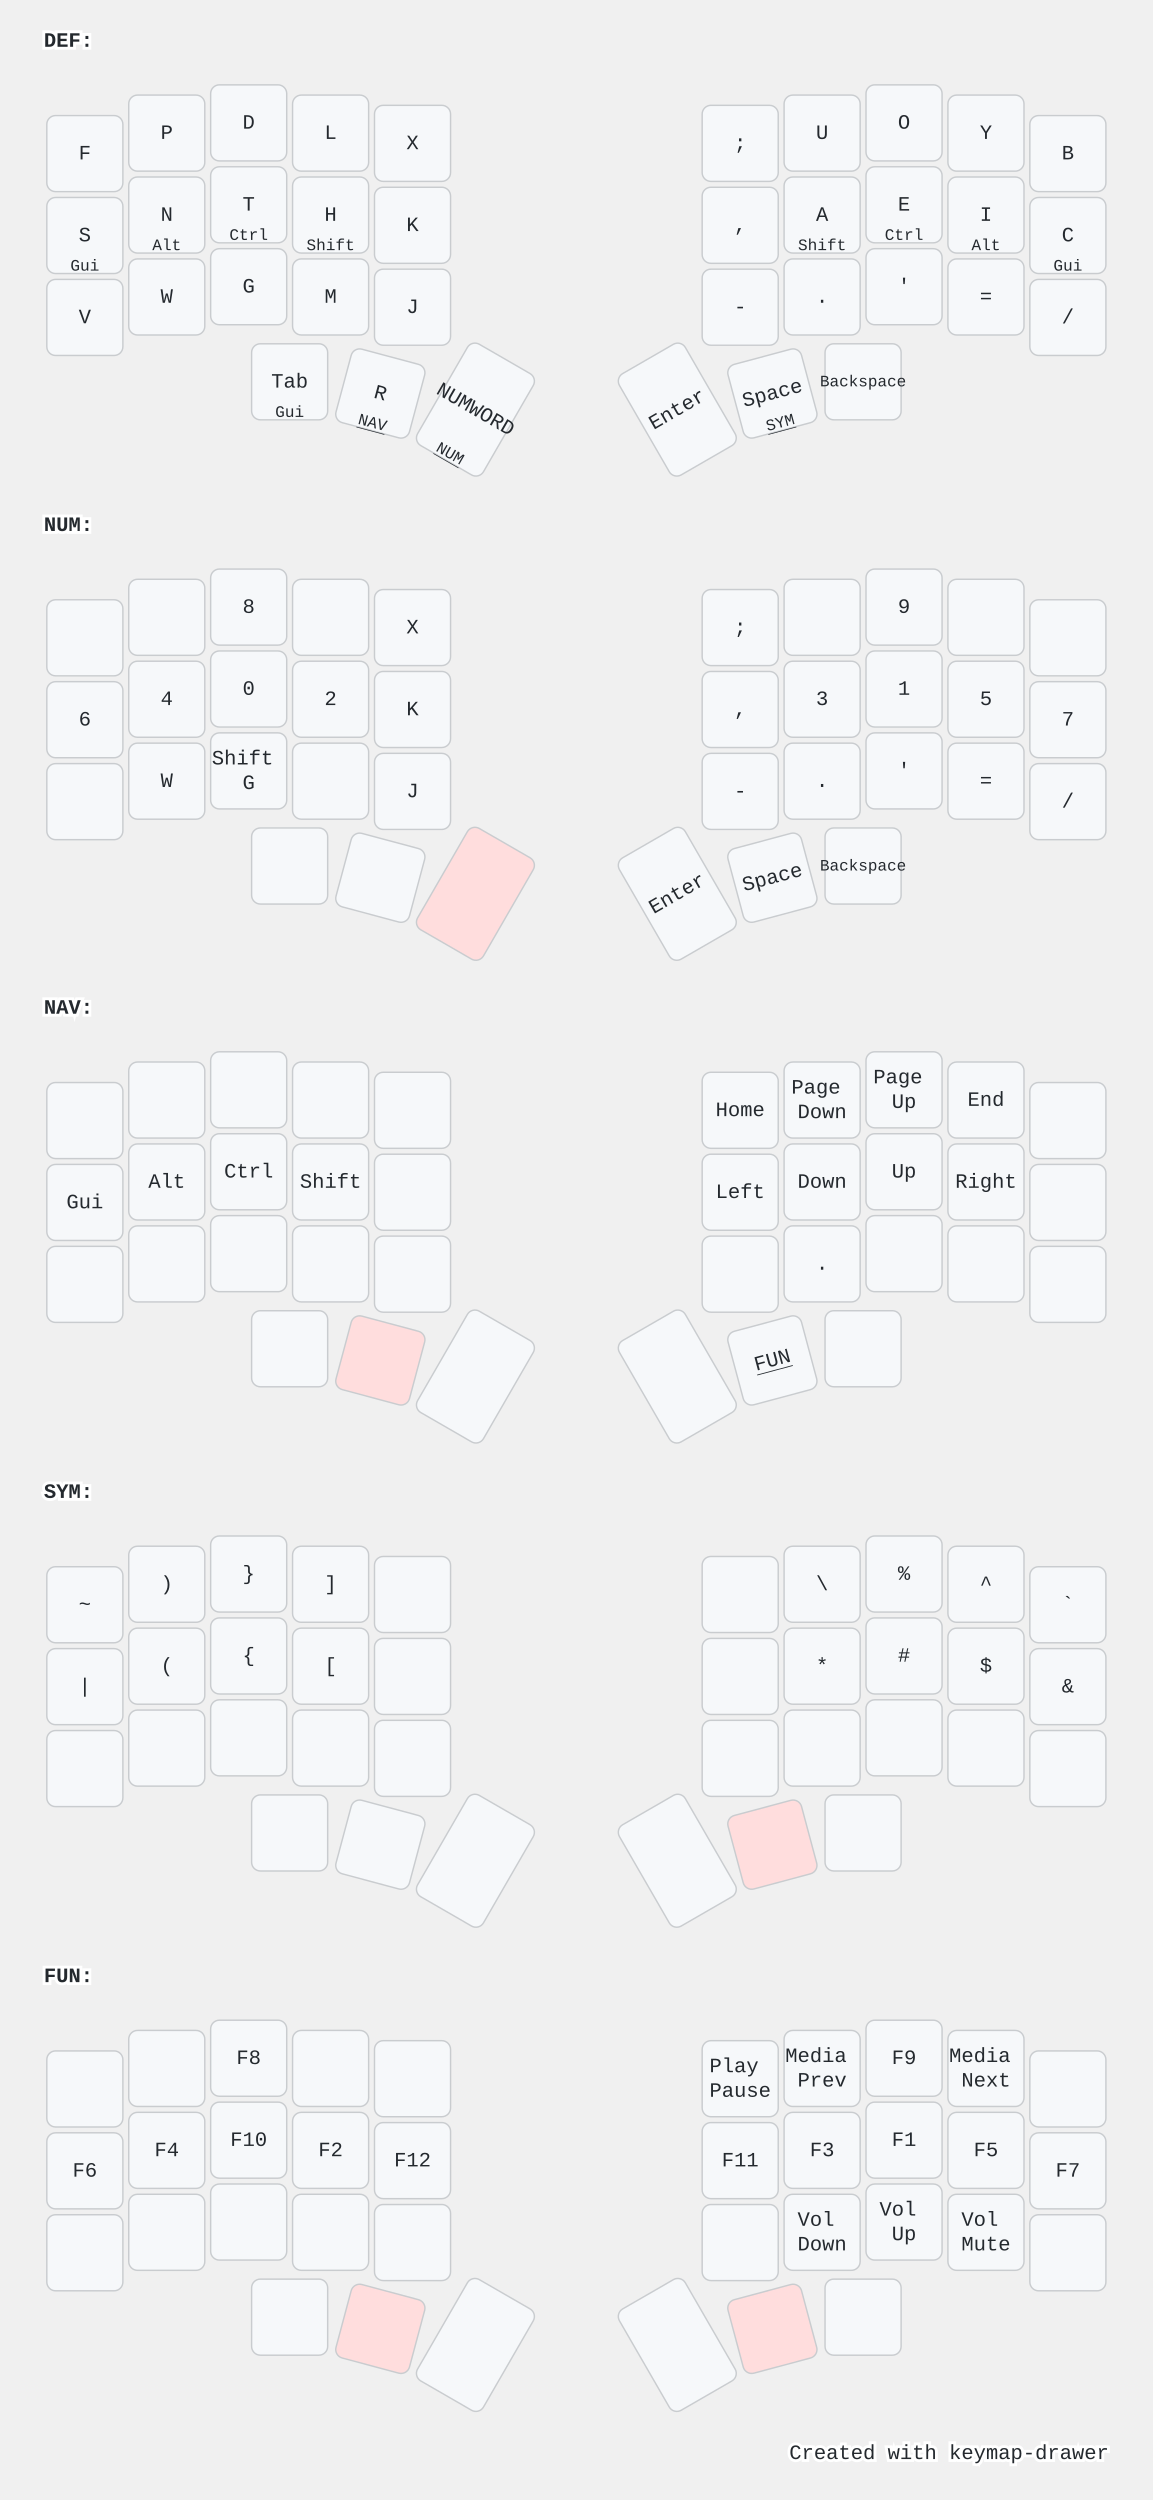
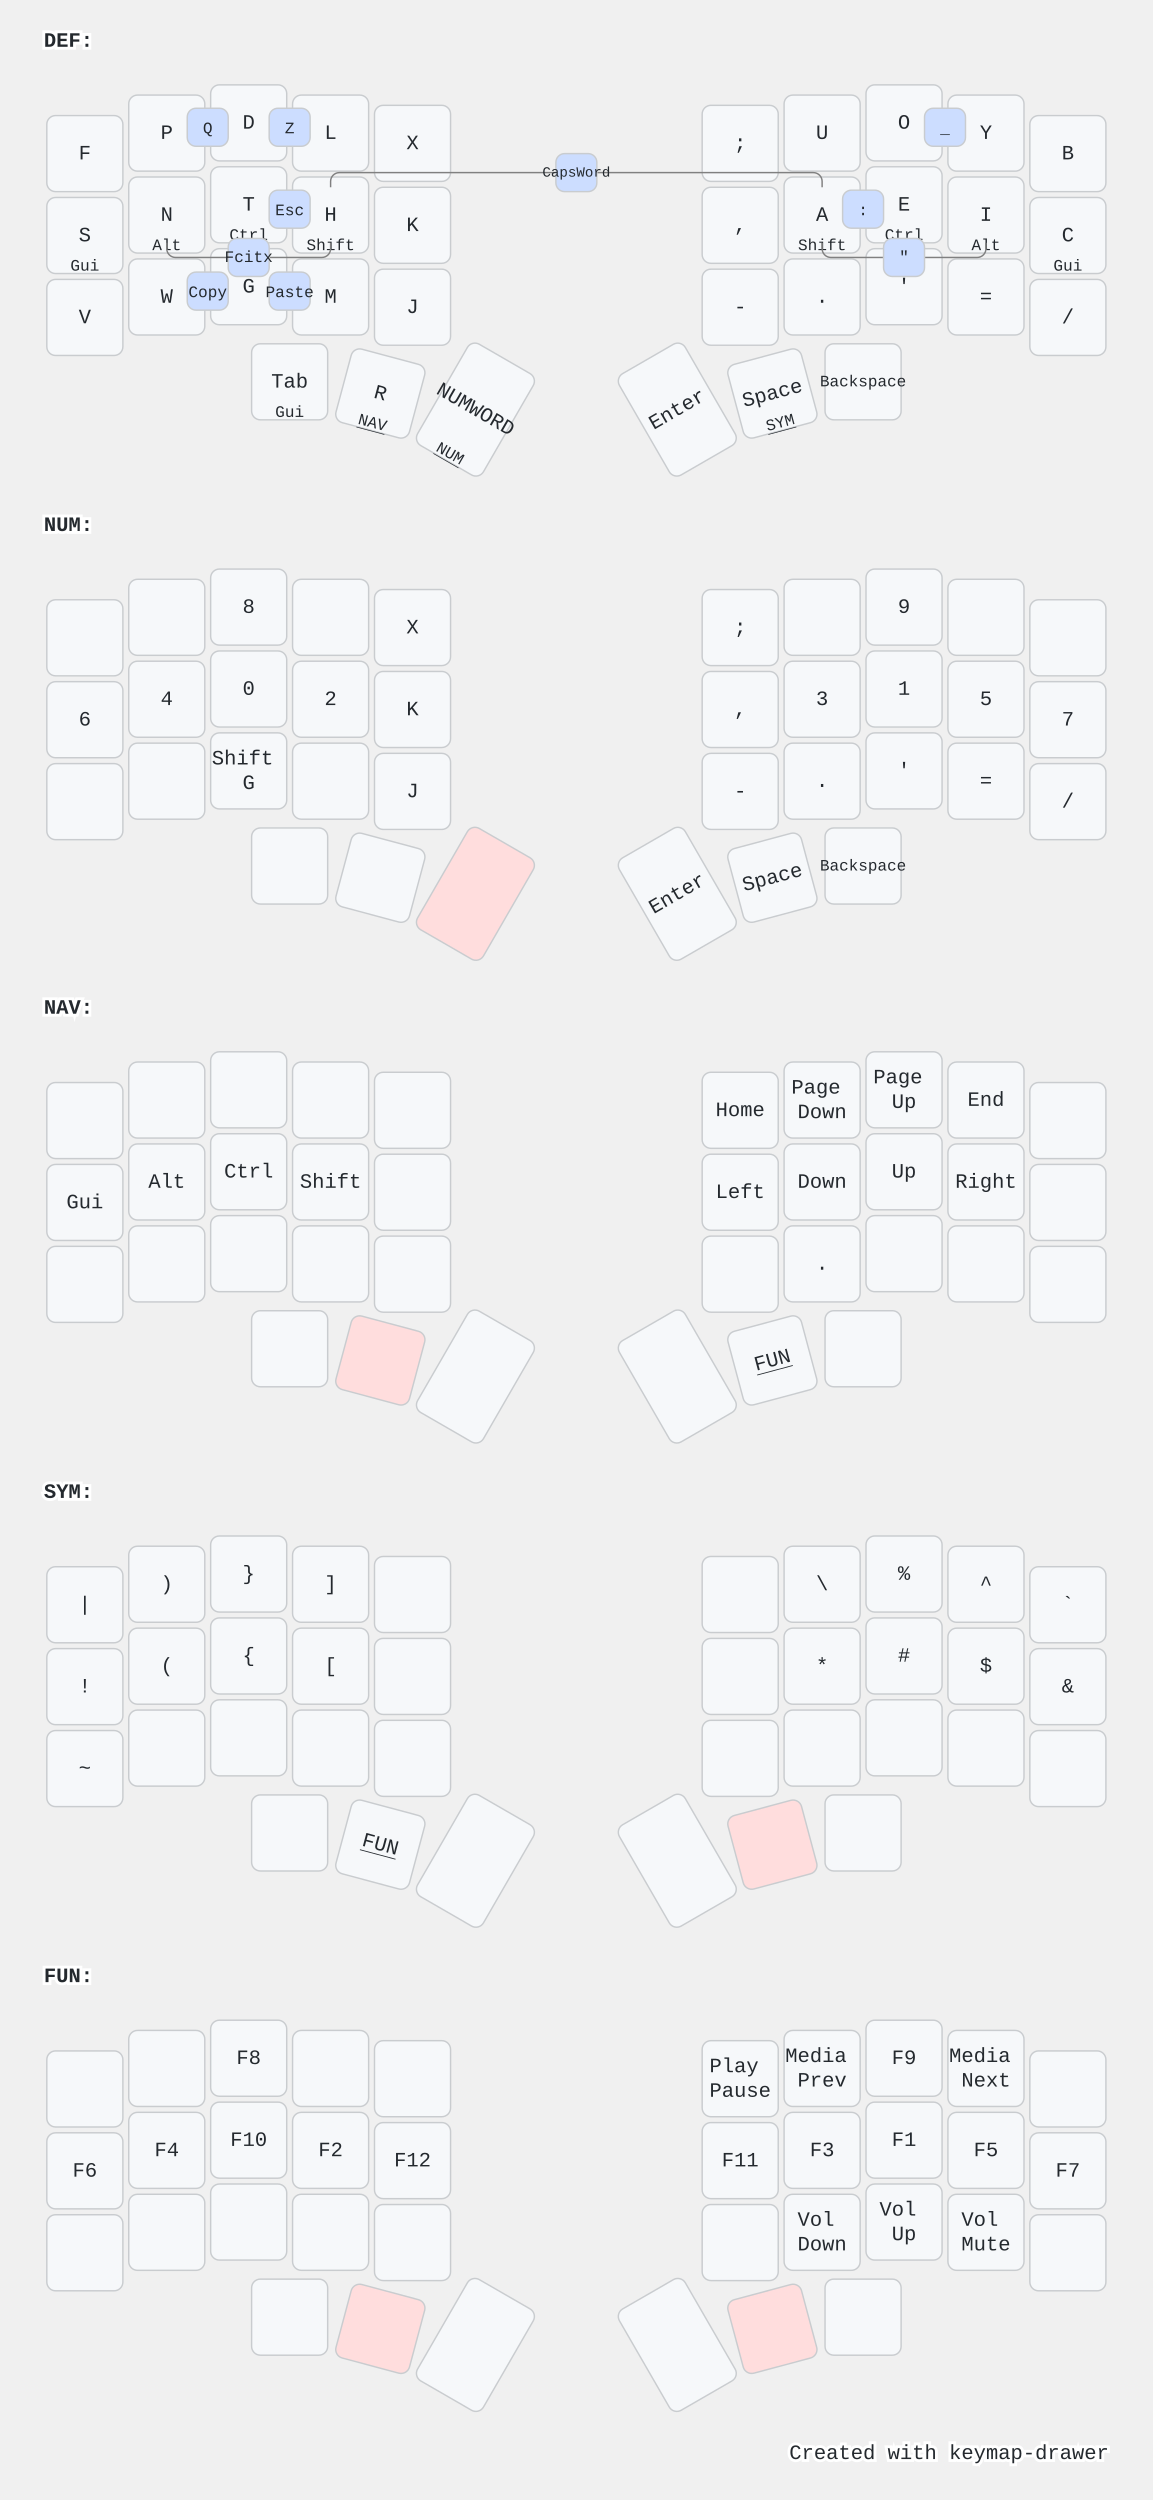
<svg xmlns="http://www.w3.org/2000/svg" width="788" height="1709" viewBox="0 0 788 1709" class="keymap">
  <style>/* inherit to force styles through use tags */
svg path {
    fill: inherit;
}

/* font and background color specifications */
svg.keymap {
    font-family: SFMono-Regular,Consolas,Liberation Mono,Menlo,monospace;
    font-size: 14px;
    font-kerning: normal;
    text-rendering: optimizeLegibility;
    fill: #24292e;
}

/* default key styling */
rect.key {
    fill: #f6f8fa;
}

rect.key, rect.combo {
    stroke: #c9cccf;
    stroke-width: 1;
}

/* default key side styling, only used is draw_key_sides is set */
rect.side {
    filter: brightness(90%);
}

/* color accent for combo boxes */
rect.combo, rect.combo-separate {
    fill: #cdf;
}

/* color accent for held keys */
rect.held, rect.combo.held {
    fill: #fdd;
}

/* color accent for ghost (optional) keys */
rect.ghost, rect.combo.ghost {
    stroke-dasharray: 4, 4;
    stroke-width: 2;
}

text {
    text-anchor: middle;
    dominant-baseline: middle;
}

/* styling for layer labels */
text.label {
    font-weight: bold;
    text-anchor: start;
    stroke: white;
    stroke-width: 4;
    paint-order: stroke;
}

/* styling for optional footer */
text.footer {
    text-anchor: end;
    dominant-baseline: auto;
    stroke: white;
    stroke-width: 4;
    paint-order: stroke;
}

/* styling for combo tap, and key non-tap label text */
text.combo, text.hold, text.shifted, text.left, text.right {
    font-size: 11px;
}

text.hold {
    text-anchor: middle;
    dominant-baseline: auto;
}

text.shifted {
    text-anchor: middle;
    dominant-baseline: hanging;
}

text.left {
    text-anchor: start;
}

text.right {
    text-anchor: end;
}

text.layer-activator {
    text-decoration: underline;
}

/* styling for hold/shifted label text in combo box */
text.combo.hold, text.combo.shifted, text.combo.left, text.combo.right {
    font-size: 8px;
}

/* lighter symbol for transparent keys */
text.trans {
    fill: #7b7e81;
}

/* styling for combo dendrons */
path.combo {
    stroke-width: 1;
    stroke: gray;
    fill: none;
}

/* Start Tabler Icons Cleanup */
/* cannot use height/width with glyphs */
.icon-tabler &gt; path {
    fill: inherit;
    stroke: inherit;
    stroke-width: 2;
}
/* hide tabler's default box */
.icon-tabler &gt; path[stroke="none"][fill="none"] {
    visibility: hidden;
}
/* End Tabler Icons Cleanup */

@media (prefers-color-scheme: dark) {
svg.keymap { fill: #d1d6db; }
rect.key { fill: #3f4750; }
rect.key, rect.combo { stroke: #60666c; }
rect.combo, rect.combo-separate { fill: #1f3d7a; }
rect.held, rect.combo.held { fill: #854747; }
text.label, text.footer { stroke: black; }
text.trans { fill: #7e8184; }
path.combo { stroke: #7f7f7f; }

}</style>
  <g transform="translate(30, 0)" class="layer-DEF">
    <text x="0" y="28" class="label" id="DEF">DEF:</text>
    <g transform="translate(0, 56)">
      <g transform="translate(28, 49)" class="key keypos-0">
        <rect rx="6" ry="6" x="-26" y="-26" width="52" height="52" class="key" />
        <text x="0" y="0" class="key tap">F</text>
      </g>
      <g transform="translate(84, 35)" class="key keypos-1">
        <rect rx="6" ry="6" x="-26" y="-26" width="52" height="52" class="key" />
        <text x="0" y="0" class="key tap">P</text>
      </g>
      <g transform="translate(140, 28)" class="key keypos-2">
        <rect rx="6" ry="6" x="-26" y="-26" width="52" height="52" class="key" />
        <text x="0" y="0" class="key tap">D</text>
      </g>
      <g transform="translate(196, 35)" class="key keypos-3">
        <rect rx="6" ry="6" x="-26" y="-26" width="52" height="52" class="key" />
        <text x="0" y="0" class="key tap">L</text>
      </g>
      <g transform="translate(252, 42)" class="key keypos-4">
        <rect rx="6" ry="6" x="-26" y="-26" width="52" height="52" class="key" />
        <text x="0" y="0" class="key tap">X</text>
      </g>
      <g transform="translate(476, 42)" class="key keypos-5">
        <rect rx="6" ry="6" x="-26" y="-26" width="52" height="52" class="key" />
        <text x="0" y="0" class="key tap">;</text>
      </g>
      <g transform="translate(532, 35)" class="key keypos-6">
        <rect rx="6" ry="6" x="-26" y="-26" width="52" height="52" class="key" />
        <text x="0" y="0" class="key tap">U</text>
      </g>
      <g transform="translate(588, 28)" class="key keypos-7">
        <rect rx="6" ry="6" x="-26" y="-26" width="52" height="52" class="key" />
        <text x="0" y="0" class="key tap">O</text>
      </g>
      <g transform="translate(644, 35)" class="key keypos-8">
        <rect rx="6" ry="6" x="-26" y="-26" width="52" height="52" class="key" />
        <text x="0" y="0" class="key tap">Y</text>
      </g>
      <g transform="translate(700, 49)" class="key keypos-9">
        <rect rx="6" ry="6" x="-26" y="-26" width="52" height="52" class="key" />
        <text x="0" y="0" class="key tap">B</text>
      </g>
      <g transform="translate(28, 105)" class="key keypos-10">
        <rect rx="6" ry="6" x="-26" y="-26" width="52" height="52" class="key" />
        <text x="0" y="0" class="key tap">S</text>
        <text x="0" y="24" class="key hold">Gui</text>
      </g>
      <g transform="translate(84, 91)" class="key keypos-11">
        <rect rx="6" ry="6" x="-26" y="-26" width="52" height="52" class="key" />
        <text x="0" y="0" class="key tap">N</text>
        <text x="0" y="24" class="key hold">Alt</text>
      </g>
      <g transform="translate(140, 84)" class="key keypos-12">
        <rect rx="6" ry="6" x="-26" y="-26" width="52" height="52" class="key" />
        <text x="0" y="0" class="key tap">T</text>
        <text x="0" y="24" class="key hold">Ctrl</text>
      </g>
      <g transform="translate(196, 91)" class="key keypos-13">
        <rect rx="6" ry="6" x="-26" y="-26" width="52" height="52" class="key" />
        <text x="0" y="0" class="key tap">H</text>
        <text x="0" y="24" class="key hold">Shift</text>
      </g>
      <g transform="translate(252, 98)" class="key keypos-14">
        <rect rx="6" ry="6" x="-26" y="-26" width="52" height="52" class="key" />
        <text x="0" y="0" class="key tap">K</text>
      </g>
      <g transform="translate(476, 98)" class="key keypos-15">
        <rect rx="6" ry="6" x="-26" y="-26" width="52" height="52" class="key" />
        <text x="0" y="0" class="key tap">,</text>
      </g>
      <g transform="translate(532, 91)" class="key keypos-16">
        <rect rx="6" ry="6" x="-26" y="-26" width="52" height="52" class="key" />
        <text x="0" y="0" class="key tap">A</text>
        <text x="0" y="24" class="key hold">Shift</text>
      </g>
      <g transform="translate(588, 84)" class="key keypos-17">
        <rect rx="6" ry="6" x="-26" y="-26" width="52" height="52" class="key" />
        <text x="0" y="0" class="key tap">E</text>
        <text x="0" y="24" class="key hold">Ctrl</text>
      </g>
      <g transform="translate(644, 91)" class="key keypos-18">
        <rect rx="6" ry="6" x="-26" y="-26" width="52" height="52" class="key" />
        <text x="0" y="0" class="key tap">I</text>
        <text x="0" y="24" class="key hold">Alt</text>
      </g>
      <g transform="translate(700, 105)" class="key keypos-19">
        <rect rx="6" ry="6" x="-26" y="-26" width="52" height="52" class="key" />
        <text x="0" y="0" class="key tap">C</text>
        <text x="0" y="24" class="key hold">Gui</text>
      </g>
      <g transform="translate(28, 161)" class="key keypos-20">
        <rect rx="6" ry="6" x="-26" y="-26" width="52" height="52" class="key" />
        <text x="0" y="0" class="key tap">V</text>
      </g>
      <g transform="translate(84, 147)" class="key keypos-21">
        <rect rx="6" ry="6" x="-26" y="-26" width="52" height="52" class="key" />
        <text x="0" y="0" class="key tap">W</text>
      </g>
      <g transform="translate(140, 140)" class="key keypos-22">
        <rect rx="6" ry="6" x="-26" y="-26" width="52" height="52" class="key" />
        <text x="0" y="0" class="key tap">G</text>
      </g>
      <g transform="translate(196, 147)" class="key keypos-23">
        <rect rx="6" ry="6" x="-26" y="-26" width="52" height="52" class="key" />
        <text x="0" y="0" class="key tap">M</text>
      </g>
      <g transform="translate(252, 154)" class="key keypos-24">
        <rect rx="6" ry="6" x="-26" y="-26" width="52" height="52" class="key" />
        <text x="0" y="0" class="key tap">J</text>
      </g>
      <g transform="translate(476, 154)" class="key keypos-25">
        <rect rx="6" ry="6" x="-26" y="-26" width="52" height="52" class="key" />
        <text x="0" y="0" class="key tap">-</text>
      </g>
      <g transform="translate(532, 147)" class="key keypos-26">
        <rect rx="6" ry="6" x="-26" y="-26" width="52" height="52" class="key" />
        <text x="0" y="0" class="key tap">.</text>
      </g>
      <g transform="translate(588, 140)" class="key keypos-27">
        <rect rx="6" ry="6" x="-26" y="-26" width="52" height="52" class="key" />
        <text x="0" y="0" class="key tap">'</text>
      </g>
      <g transform="translate(644, 147)" class="key keypos-28">
        <rect rx="6" ry="6" x="-26" y="-26" width="52" height="52" class="key" />
        <text x="0" y="0" class="key tap">=</text>
      </g>
      <g transform="translate(700, 161)" class="key keypos-29">
        <rect rx="6" ry="6" x="-26" y="-26" width="52" height="52" class="key" />
        <text x="0" y="0" class="key tap">/</text>
      </g>
      <g transform="translate(168, 205)" class="key keypos-30">
        <rect rx="6" ry="6" x="-26" y="-26" width="52" height="52" class="key" />
        <text x="0" y="0" class="key tap">Tab</text>
        <text x="0" y="24" class="key hold">Gui</text>
      </g>
      <g transform="translate(230, 213) rotate(15.0)" class="key keypos-31">
        <rect rx="6" ry="6" x="-26" y="-26" width="52" height="52" class="key" />
        <text x="0" y="0" class="key tap">R</text>
        <a href="#NAV">
          <text x="0" y="24" class="key hold layer-activator">NAV</text>
        </a>
      </g>
      <g transform="translate(295, 224) rotate(30.0)" class="key keypos-32">
        <rect rx="6" ry="6" x="-26" y="-40" width="52" height="80" class="key" />
        <text x="0" y="0" class="key tap">NUMWORD</text>
        <a href="#NUM">
          <text x="0" y="38" class="key hold layer-activator">NUM</text>
        </a>
      </g>
      <g transform="translate(433, 224) rotate(-30.0)" class="key keypos-33">
        <rect rx="6" ry="6" x="-26" y="-40" width="52" height="80" class="key" />
        <text x="0" y="0" class="key tap">Enter</text>
      </g>
      <g transform="translate(498, 213) rotate(-15.0)" class="key keypos-34">
        <rect rx="6" ry="6" x="-26" y="-26" width="52" height="52" class="key" />
        <text x="0" y="0" class="key tap">Space</text>
        <a href="#SYM">
          <text x="0" y="24" class="key hold layer-activator">SYM</text>
        </a>
      </g>
      <g transform="translate(560, 205)" class="key keypos-35">
        <rect rx="6" ry="6" x="-26" y="-26" width="52" height="52" class="key" />
        <text x="0" y="0" class="key tap">
          <tspan style="font-size: 78%">Backspace</tspan>
        </text>
      </g>
+       <g class="combo combopos-0">
+         <path d="M364,62 h-162 a6.0,6.0 0 0 0 -6.0,6.0 v4" class="combo" />
+         <path d="M364,62 h162 a6.0,6.0 0 0 1 6.0,6.0 v4" class="combo" />
+         <rect rx="6" ry="6" x="350" y="49" width="28" height="26" class="combo" />
+         <text x="364" y="62" class="combo tap">
+           <tspan style="font-size: 88%">CapsWord</tspan>
+         </text>
+       </g>
+       <g class="combo combopos-1">
+         <path d="M588,120 h-50 a6.0,6.0 0 0 1 -6.0,-6.0 v-4" class="combo" />
+         <path d="M588,120 h50 a6.0,6.0 0 0 0 6.0,-6.0 v-4" class="combo" />
+         <rect rx="6" ry="6" x="574" y="107" width="28" height="26" class="combo" />
+         <text x="588" y="120" class="combo tap">"</text>
+       </g>
+       <g class="combo combopos-2">
+         <path d="M140,120 h-50 a6.0,6.0 0 0 1 -6.0,-6.0 v-4" class="combo" />
+         <path d="M140,120 h50 a6.0,6.0 0 0 0 6.0,-6.0 v-4" class="combo" />
+         <rect rx="6" ry="6" x="126" y="107" width="28" height="26" class="combo" />
+         <text x="140" y="120" class="combo tap">Fcitx</text>
+       </g>
+       <g class="combo combopos-3">
+         <rect rx="6" ry="6" x="98" y="18" width="28" height="26" class="combo" />
+         <text x="112" y="32" class="combo tap">Q</text>
+       </g>
+       <g class="combo combopos-4">
+         <rect rx="6" ry="6" x="154" y="18" width="28" height="26" class="combo" />
+         <text x="168" y="32" class="combo tap">Z</text>
+       </g>
+       <g class="combo combopos-5">
+         <rect rx="6" ry="6" x="602" y="18" width="28" height="26" class="combo" />
+         <text x="616" y="32" class="combo tap">_</text>
+       </g>
+       <g class="combo combopos-6">
+         <rect rx="6" ry="6" x="98" y="130" width="28" height="26" class="combo" />
+         <text x="112" y="144" class="combo tap">Copy</text>
+       </g>
+       <g class="combo combopos-7">
+         <rect rx="6" ry="6" x="154" y="130" width="28" height="26" class="combo" />
+         <text x="168" y="144" class="combo tap">Paste</text>
+       </g>
+       <g class="combo combopos-8">
+         <rect rx="6" ry="6" x="154" y="74" width="28" height="26" class="combo" />
+         <text x="168" y="88" class="combo tap">Esc</text>
+       </g>
+       <g class="combo combopos-9">
+         <rect rx="6" ry="6" x="546" y="74" width="28" height="26" class="combo" />
+         <text x="560" y="88" class="combo tap">:</text>
+       </g>
    </g>
  </g>
  <g transform="translate(30, 331)" class="layer-NUM">
    <text x="0" y="28" class="label" id="NUM">NUM:</text>
    <g transform="translate(0, 56)">
      <g transform="translate(28, 49)" class="key keypos-0">
        <rect rx="6" ry="6" x="-26" y="-26" width="52" height="52" class="key" />
      </g>
      <g transform="translate(84, 35)" class="key keypos-1">
        <rect rx="6" ry="6" x="-26" y="-26" width="52" height="52" class="key" />
      </g>
      <g transform="translate(140, 28)" class="key keypos-2">
        <rect rx="6" ry="6" x="-26" y="-26" width="52" height="52" class="key" />
        <text x="0" y="0" class="key tap">8</text>
      </g>
      <g transform="translate(196, 35)" class="key keypos-3">
        <rect rx="6" ry="6" x="-26" y="-26" width="52" height="52" class="key" />
      </g>
      <g transform="translate(252, 42)" class="key keypos-4">
        <rect rx="6" ry="6" x="-26" y="-26" width="52" height="52" class="key" />
        <text x="0" y="0" class="key tap">X</text>
      </g>
      <g transform="translate(476, 42)" class="key keypos-5">
        <rect rx="6" ry="6" x="-26" y="-26" width="52" height="52" class="key" />
        <text x="0" y="0" class="key tap">;</text>
      </g>
      <g transform="translate(532, 35)" class="key keypos-6">
        <rect rx="6" ry="6" x="-26" y="-26" width="52" height="52" class="key" />
      </g>
      <g transform="translate(588, 28)" class="key keypos-7">
        <rect rx="6" ry="6" x="-26" y="-26" width="52" height="52" class="key" />
        <text x="0" y="0" class="key tap">9</text>
      </g>
      <g transform="translate(644, 35)" class="key keypos-8">
        <rect rx="6" ry="6" x="-26" y="-26" width="52" height="52" class="key" />
      </g>
      <g transform="translate(700, 49)" class="key keypos-9">
        <rect rx="6" ry="6" x="-26" y="-26" width="52" height="52" class="key" />
      </g>
      <g transform="translate(28, 105)" class="key keypos-10">
        <rect rx="6" ry="6" x="-26" y="-26" width="52" height="52" class="key" />
        <text x="0" y="0" class="key tap">6</text>
      </g>
      <g transform="translate(84, 91)" class="key keypos-11">
        <rect rx="6" ry="6" x="-26" y="-26" width="52" height="52" class="key" />
        <text x="0" y="0" class="key tap">4</text>
      </g>
      <g transform="translate(140, 84)" class="key keypos-12">
        <rect rx="6" ry="6" x="-26" y="-26" width="52" height="52" class="key" />
        <text x="0" y="0" class="key tap">0</text>
      </g>
      <g transform="translate(196, 91)" class="key keypos-13">
        <rect rx="6" ry="6" x="-26" y="-26" width="52" height="52" class="key" />
        <text x="0" y="0" class="key tap">2</text>
      </g>
      <g transform="translate(252, 98)" class="key keypos-14">
        <rect rx="6" ry="6" x="-26" y="-26" width="52" height="52" class="key" />
        <text x="0" y="0" class="key tap">K</text>
      </g>
      <g transform="translate(476, 98)" class="key keypos-15">
        <rect rx="6" ry="6" x="-26" y="-26" width="52" height="52" class="key" />
        <text x="0" y="0" class="key tap">,</text>
      </g>
      <g transform="translate(532, 91)" class="key keypos-16">
        <rect rx="6" ry="6" x="-26" y="-26" width="52" height="52" class="key" />
        <text x="0" y="0" class="key tap">3</text>
      </g>
      <g transform="translate(588, 84)" class="key keypos-17">
        <rect rx="6" ry="6" x="-26" y="-26" width="52" height="52" class="key" />
        <text x="0" y="0" class="key tap">1</text>
      </g>
      <g transform="translate(644, 91)" class="key keypos-18">
        <rect rx="6" ry="6" x="-26" y="-26" width="52" height="52" class="key" />
        <text x="0" y="0" class="key tap">5</text>
      </g>
      <g transform="translate(700, 105)" class="key keypos-19">
        <rect rx="6" ry="6" x="-26" y="-26" width="52" height="52" class="key" />
        <text x="0" y="0" class="key tap">7</text>
      </g>
      <g transform="translate(28, 161)" class="key keypos-20">
        <rect rx="6" ry="6" x="-26" y="-26" width="52" height="52" class="key" />
      </g>
      <g transform="translate(84, 147)" class="key keypos-21">
        <rect rx="6" ry="6" x="-26" y="-26" width="52" height="52" class="key" />
-         <text x="0" y="0" class="key tap">W</text>
      </g>
      <g transform="translate(140, 140)" class="key keypos-22">
        <rect rx="6" ry="6" x="-26" y="-26" width="52" height="52" class="key" />
        <text x="0" y="0" class="key tap">
          <tspan x="0" dy="-0.6em">Shift</tspan>
          <tspan x="0" dy="1.2em">G</tspan>
        </text>
      </g>
      <g transform="translate(196, 147)" class="key keypos-23">
        <rect rx="6" ry="6" x="-26" y="-26" width="52" height="52" class="key" />
      </g>
      <g transform="translate(252, 154)" class="key keypos-24">
        <rect rx="6" ry="6" x="-26" y="-26" width="52" height="52" class="key" />
        <text x="0" y="0" class="key tap">J</text>
      </g>
      <g transform="translate(476, 154)" class="key keypos-25">
        <rect rx="6" ry="6" x="-26" y="-26" width="52" height="52" class="key" />
        <text x="0" y="0" class="key tap">-</text>
      </g>
      <g transform="translate(532, 147)" class="key keypos-26">
        <rect rx="6" ry="6" x="-26" y="-26" width="52" height="52" class="key" />
        <text x="0" y="0" class="key tap">.</text>
      </g>
      <g transform="translate(588, 140)" class="key keypos-27">
        <rect rx="6" ry="6" x="-26" y="-26" width="52" height="52" class="key" />
        <text x="0" y="0" class="key tap">'</text>
      </g>
      <g transform="translate(644, 147)" class="key keypos-28">
        <rect rx="6" ry="6" x="-26" y="-26" width="52" height="52" class="key" />
        <text x="0" y="0" class="key tap">=</text>
      </g>
      <g transform="translate(700, 161)" class="key keypos-29">
        <rect rx="6" ry="6" x="-26" y="-26" width="52" height="52" class="key" />
        <text x="0" y="0" class="key tap">/</text>
      </g>
      <g transform="translate(168, 205)" class="key keypos-30">
        <rect rx="6" ry="6" x="-26" y="-26" width="52" height="52" class="key" />
      </g>
      <g transform="translate(230, 213) rotate(15.0)" class="key keypos-31">
        <rect rx="6" ry="6" x="-26" y="-26" width="52" height="52" class="key" />
      </g>
      <g transform="translate(295, 224) rotate(30.0)" class="key held keypos-32">
        <rect rx="6" ry="6" x="-26" y="-40" width="52" height="80" class="key held" />
      </g>
      <g transform="translate(433, 224) rotate(-30.0)" class="key keypos-33">
        <rect rx="6" ry="6" x="-26" y="-40" width="52" height="80" class="key" />
        <text x="0" y="0" class="key tap">Enter</text>
      </g>
      <g transform="translate(498, 213) rotate(-15.0)" class="key keypos-34">
        <rect rx="6" ry="6" x="-26" y="-26" width="52" height="52" class="key" />
        <text x="0" y="0" class="key tap">Space</text>
      </g>
      <g transform="translate(560, 205)" class="key keypos-35">
        <rect rx="6" ry="6" x="-26" y="-26" width="52" height="52" class="key" />
        <text x="0" y="0" class="key tap">
          <tspan style="font-size: 78%">Backspace</tspan>
        </text>
      </g>
    </g>
  </g>
  <g transform="translate(30, 661)" class="layer-NAV">
    <text x="0" y="28" class="label" id="NAV">NAV:</text>
    <g transform="translate(0, 56)">
      <g transform="translate(28, 49)" class="key keypos-0">
        <rect rx="6" ry="6" x="-26" y="-26" width="52" height="52" class="key" />
      </g>
      <g transform="translate(84, 35)" class="key keypos-1">
        <rect rx="6" ry="6" x="-26" y="-26" width="52" height="52" class="key" />
      </g>
      <g transform="translate(140, 28)" class="key keypos-2">
        <rect rx="6" ry="6" x="-26" y="-26" width="52" height="52" class="key" />
      </g>
      <g transform="translate(196, 35)" class="key keypos-3">
        <rect rx="6" ry="6" x="-26" y="-26" width="52" height="52" class="key" />
      </g>
      <g transform="translate(252, 42)" class="key keypos-4">
        <rect rx="6" ry="6" x="-26" y="-26" width="52" height="52" class="key" />
      </g>
      <g transform="translate(476, 42)" class="key keypos-5">
        <rect rx="6" ry="6" x="-26" y="-26" width="52" height="52" class="key" />
        <text x="0" y="0" class="key tap">Home</text>
      </g>
      <g transform="translate(532, 35)" class="key keypos-6">
        <rect rx="6" ry="6" x="-26" y="-26" width="52" height="52" class="key" />
        <text x="0" y="0" class="key tap">
          <tspan x="0" dy="-0.6em">Page</tspan>
          <tspan x="0" dy="1.2em">Down</tspan>
        </text>
      </g>
      <g transform="translate(588, 28)" class="key keypos-7">
        <rect rx="6" ry="6" x="-26" y="-26" width="52" height="52" class="key" />
        <text x="0" y="0" class="key tap">
          <tspan x="0" dy="-0.6em">Page</tspan>
          <tspan x="0" dy="1.2em">Up</tspan>
        </text>
      </g>
      <g transform="translate(644, 35)" class="key keypos-8">
        <rect rx="6" ry="6" x="-26" y="-26" width="52" height="52" class="key" />
        <text x="0" y="0" class="key tap">End</text>
      </g>
      <g transform="translate(700, 49)" class="key keypos-9">
        <rect rx="6" ry="6" x="-26" y="-26" width="52" height="52" class="key" />
      </g>
      <g transform="translate(28, 105)" class="key keypos-10">
        <rect rx="6" ry="6" x="-26" y="-26" width="52" height="52" class="key" />
        <text x="0" y="0" class="key tap">Gui</text>
      </g>
      <g transform="translate(84, 91)" class="key keypos-11">
        <rect rx="6" ry="6" x="-26" y="-26" width="52" height="52" class="key" />
        <text x="0" y="0" class="key tap">Alt</text>
      </g>
      <g transform="translate(140, 84)" class="key keypos-12">
        <rect rx="6" ry="6" x="-26" y="-26" width="52" height="52" class="key" />
        <text x="0" y="0" class="key tap">Ctrl</text>
      </g>
      <g transform="translate(196, 91)" class="key keypos-13">
        <rect rx="6" ry="6" x="-26" y="-26" width="52" height="52" class="key" />
        <text x="0" y="0" class="key tap">Shift</text>
      </g>
      <g transform="translate(252, 98)" class="key keypos-14">
        <rect rx="6" ry="6" x="-26" y="-26" width="52" height="52" class="key" />
      </g>
      <g transform="translate(476, 98)" class="key keypos-15">
        <rect rx="6" ry="6" x="-26" y="-26" width="52" height="52" class="key" />
        <text x="0" y="0" class="key tap">Left</text>
      </g>
      <g transform="translate(532, 91)" class="key keypos-16">
        <rect rx="6" ry="6" x="-26" y="-26" width="52" height="52" class="key" />
        <text x="0" y="0" class="key tap">Down</text>
      </g>
      <g transform="translate(588, 84)" class="key keypos-17">
        <rect rx="6" ry="6" x="-26" y="-26" width="52" height="52" class="key" />
        <text x="0" y="0" class="key tap">Up</text>
      </g>
      <g transform="translate(644, 91)" class="key keypos-18">
        <rect rx="6" ry="6" x="-26" y="-26" width="52" height="52" class="key" />
        <text x="0" y="0" class="key tap">Right</text>
      </g>
      <g transform="translate(700, 105)" class="key keypos-19">
        <rect rx="6" ry="6" x="-26" y="-26" width="52" height="52" class="key" />
      </g>
      <g transform="translate(28, 161)" class="key keypos-20">
        <rect rx="6" ry="6" x="-26" y="-26" width="52" height="52" class="key" />
      </g>
      <g transform="translate(84, 147)" class="key keypos-21">
        <rect rx="6" ry="6" x="-26" y="-26" width="52" height="52" class="key" />
      </g>
      <g transform="translate(140, 140)" class="key keypos-22">
        <rect rx="6" ry="6" x="-26" y="-26" width="52" height="52" class="key" />
      </g>
      <g transform="translate(196, 147)" class="key keypos-23">
        <rect rx="6" ry="6" x="-26" y="-26" width="52" height="52" class="key" />
      </g>
      <g transform="translate(252, 154)" class="key keypos-24">
        <rect rx="6" ry="6" x="-26" y="-26" width="52" height="52" class="key" />
      </g>
      <g transform="translate(476, 154)" class="key keypos-25">
        <rect rx="6" ry="6" x="-26" y="-26" width="52" height="52" class="key" />
      </g>
      <g transform="translate(532, 147)" class="key keypos-26">
        <rect rx="6" ry="6" x="-26" y="-26" width="52" height="52" class="key" />
        <text x="0" y="0" class="key tap">.</text>
      </g>
      <g transform="translate(588, 140)" class="key keypos-27">
        <rect rx="6" ry="6" x="-26" y="-26" width="52" height="52" class="key" />
      </g>
      <g transform="translate(644, 147)" class="key keypos-28">
        <rect rx="6" ry="6" x="-26" y="-26" width="52" height="52" class="key" />
      </g>
      <g transform="translate(700, 161)" class="key keypos-29">
        <rect rx="6" ry="6" x="-26" y="-26" width="52" height="52" class="key" />
      </g>
      <g transform="translate(168, 205)" class="key keypos-30">
        <rect rx="6" ry="6" x="-26" y="-26" width="52" height="52" class="key" />
      </g>
      <g transform="translate(230, 213) rotate(15.0)" class="key held keypos-31">
        <rect rx="6" ry="6" x="-26" y="-26" width="52" height="52" class="key held" />
      </g>
      <g transform="translate(295, 224) rotate(30.0)" class="key keypos-32">
        <rect rx="6" ry="6" x="-26" y="-40" width="52" height="80" class="key" />
      </g>
      <g transform="translate(433, 224) rotate(-30.0)" class="key keypos-33">
        <rect rx="6" ry="6" x="-26" y="-40" width="52" height="80" class="key" />
      </g>
      <g transform="translate(498, 213) rotate(-15.0)" class="key keypos-34">
        <rect rx="6" ry="6" x="-26" y="-26" width="52" height="52" class="key" />
        <a href="#FUN">
          <text x="0" y="0" class="key tap layer-activator">FUN</text>
        </a>
      </g>
      <g transform="translate(560, 205)" class="key keypos-35">
        <rect rx="6" ry="6" x="-26" y="-26" width="52" height="52" class="key" />
      </g>
    </g>
  </g>
  <g transform="translate(30, 992)" class="layer-SYM">
    <text x="0" y="28" class="label" id="SYM">SYM:</text>
    <g transform="translate(0, 56)">
      <g transform="translate(28, 49)" class="key keypos-0">
        <rect rx="6" ry="6" x="-26" y="-26" width="52" height="52" class="key" />
+         <text x="0" y="0" class="key tap">|</text>
+       </g>
+       <g transform="translate(84, 35)" class="key keypos-1">
+         <rect rx="6" ry="6" x="-26" y="-26" width="52" height="52" class="key" />
+         <text x="0" y="0" class="key tap">)</text>
+       </g>
+       <g transform="translate(140, 28)" class="key keypos-2">
+         <rect rx="6" ry="6" x="-26" y="-26" width="52" height="52" class="key" />
+         <text x="0" y="0" class="key tap">}</text>
+       </g>
+       <g transform="translate(196, 35)" class="key keypos-3">
+         <rect rx="6" ry="6" x="-26" y="-26" width="52" height="52" class="key" />
+         <text x="0" y="0" class="key tap">]</text>
+       </g>
+       <g transform="translate(252, 42)" class="key keypos-4">
+         <rect rx="6" ry="6" x="-26" y="-26" width="52" height="52" class="key" />
+       </g>
+       <g transform="translate(476, 42)" class="key keypos-5">
+         <rect rx="6" ry="6" x="-26" y="-26" width="52" height="52" class="key" />
+       </g>
+       <g transform="translate(532, 35)" class="key keypos-6">
+         <rect rx="6" ry="6" x="-26" y="-26" width="52" height="52" class="key" />
+         <text x="0" y="0" class="key tap">\</text>
+       </g>
+       <g transform="translate(588, 28)" class="key keypos-7">
+         <rect rx="6" ry="6" x="-26" y="-26" width="52" height="52" class="key" />
+         <text x="0" y="0" class="key tap">%</text>
+       </g>
+       <g transform="translate(644, 35)" class="key keypos-8">
+         <rect rx="6" ry="6" x="-26" y="-26" width="52" height="52" class="key" />
+         <text x="0" y="0" class="key tap">^</text>
+       </g>
+       <g transform="translate(700, 49)" class="key keypos-9">
+         <rect rx="6" ry="6" x="-26" y="-26" width="52" height="52" class="key" />
+         <text x="0" y="0" class="key tap">`</text>
+       </g>
+       <g transform="translate(28, 105)" class="key keypos-10">
+         <rect rx="6" ry="6" x="-26" y="-26" width="52" height="52" class="key" />
+         <text x="0" y="0" class="key tap">!</text>
+       </g>
+       <g transform="translate(84, 91)" class="key keypos-11">
+         <rect rx="6" ry="6" x="-26" y="-26" width="52" height="52" class="key" />
+         <text x="0" y="0" class="key tap">(</text>
+       </g>
+       <g transform="translate(140, 84)" class="key keypos-12">
+         <rect rx="6" ry="6" x="-26" y="-26" width="52" height="52" class="key" />
+         <text x="0" y="0" class="key tap">{</text>
+       </g>
+       <g transform="translate(196, 91)" class="key keypos-13">
+         <rect rx="6" ry="6" x="-26" y="-26" width="52" height="52" class="key" />
+         <text x="0" y="0" class="key tap">[</text>
+       </g>
+       <g transform="translate(252, 98)" class="key keypos-14">
+         <rect rx="6" ry="6" x="-26" y="-26" width="52" height="52" class="key" />
+       </g>
+       <g transform="translate(476, 98)" class="key keypos-15">
+         <rect rx="6" ry="6" x="-26" y="-26" width="52" height="52" class="key" />
+       </g>
+       <g transform="translate(532, 91)" class="key keypos-16">
+         <rect rx="6" ry="6" x="-26" y="-26" width="52" height="52" class="key" />
+         <text x="0" y="0" class="key tap">*</text>
+       </g>
+       <g transform="translate(588, 84)" class="key keypos-17">
+         <rect rx="6" ry="6" x="-26" y="-26" width="52" height="52" class="key" />
+         <text x="0" y="0" class="key tap">#</text>
+       </g>
+       <g transform="translate(644, 91)" class="key keypos-18">
+         <rect rx="6" ry="6" x="-26" y="-26" width="52" height="52" class="key" />
+         <text x="0" y="0" class="key tap">$</text>
+       </g>
+       <g transform="translate(700, 105)" class="key keypos-19">
+         <rect rx="6" ry="6" x="-26" y="-26" width="52" height="52" class="key" />
+         <text x="0" y="0" class="key tap">&amp;</text>
+       </g>
+       <g transform="translate(28, 161)" class="key keypos-20">
+         <rect rx="6" ry="6" x="-26" y="-26" width="52" height="52" class="key" />
        <text x="0" y="0" class="key tap">~</text>
      </g>
-       <g transform="translate(84, 35)" class="key keypos-1">
-         <rect rx="6" ry="6" x="-26" y="-26" width="52" height="52" class="key" />
-         <text x="0" y="0" class="key tap">)</text>
-       </g>
-       <g transform="translate(140, 28)" class="key keypos-2">
-         <rect rx="6" ry="6" x="-26" y="-26" width="52" height="52" class="key" />
-         <text x="0" y="0" class="key tap">}</text>
-       </g>
-       <g transform="translate(196, 35)" class="key keypos-3">
-         <rect rx="6" ry="6" x="-26" y="-26" width="52" height="52" class="key" />
-         <text x="0" y="0" class="key tap">]</text>
-       </g>
-       <g transform="translate(252, 42)" class="key keypos-4">
-         <rect rx="6" ry="6" x="-26" y="-26" width="52" height="52" class="key" />
-       </g>
-       <g transform="translate(476, 42)" class="key keypos-5">
-         <rect rx="6" ry="6" x="-26" y="-26" width="52" height="52" class="key" />
-       </g>
-       <g transform="translate(532, 35)" class="key keypos-6">
-         <rect rx="6" ry="6" x="-26" y="-26" width="52" height="52" class="key" />
-         <text x="0" y="0" class="key tap">\</text>
-       </g>
-       <g transform="translate(588, 28)" class="key keypos-7">
-         <rect rx="6" ry="6" x="-26" y="-26" width="52" height="52" class="key" />
-         <text x="0" y="0" class="key tap">%</text>
-       </g>
-       <g transform="translate(644, 35)" class="key keypos-8">
-         <rect rx="6" ry="6" x="-26" y="-26" width="52" height="52" class="key" />
-         <text x="0" y="0" class="key tap">^</text>
-       </g>
-       <g transform="translate(700, 49)" class="key keypos-9">
-         <rect rx="6" ry="6" x="-26" y="-26" width="52" height="52" class="key" />
-         <text x="0" y="0" class="key tap">`</text>
-       </g>
-       <g transform="translate(28, 105)" class="key keypos-10">
-         <rect rx="6" ry="6" x="-26" y="-26" width="52" height="52" class="key" />
-         <text x="0" y="0" class="key tap">|</text>
-       </g>
-       <g transform="translate(84, 91)" class="key keypos-11">
-         <rect rx="6" ry="6" x="-26" y="-26" width="52" height="52" class="key" />
-         <text x="0" y="0" class="key tap">(</text>
-       </g>
-       <g transform="translate(140, 84)" class="key keypos-12">
-         <rect rx="6" ry="6" x="-26" y="-26" width="52" height="52" class="key" />
-         <text x="0" y="0" class="key tap">{</text>
-       </g>
-       <g transform="translate(196, 91)" class="key keypos-13">
-         <rect rx="6" ry="6" x="-26" y="-26" width="52" height="52" class="key" />
-         <text x="0" y="0" class="key tap">[</text>
-       </g>
-       <g transform="translate(252, 98)" class="key keypos-14">
-         <rect rx="6" ry="6" x="-26" y="-26" width="52" height="52" class="key" />
-       </g>
-       <g transform="translate(476, 98)" class="key keypos-15">
-         <rect rx="6" ry="6" x="-26" y="-26" width="52" height="52" class="key" />
-       </g>
-       <g transform="translate(532, 91)" class="key keypos-16">
-         <rect rx="6" ry="6" x="-26" y="-26" width="52" height="52" class="key" />
-         <text x="0" y="0" class="key tap">*</text>
-       </g>
-       <g transform="translate(588, 84)" class="key keypos-17">
-         <rect rx="6" ry="6" x="-26" y="-26" width="52" height="52" class="key" />
-         <text x="0" y="0" class="key tap">#</text>
-       </g>
-       <g transform="translate(644, 91)" class="key keypos-18">
-         <rect rx="6" ry="6" x="-26" y="-26" width="52" height="52" class="key" />
-         <text x="0" y="0" class="key tap">$</text>
-       </g>
-       <g transform="translate(700, 105)" class="key keypos-19">
-         <rect rx="6" ry="6" x="-26" y="-26" width="52" height="52" class="key" />
-         <text x="0" y="0" class="key tap">&amp;</text>
-       </g>
-       <g transform="translate(28, 161)" class="key keypos-20">
-         <rect rx="6" ry="6" x="-26" y="-26" width="52" height="52" class="key" />
-       </g>
      <g transform="translate(84, 147)" class="key keypos-21">
        <rect rx="6" ry="6" x="-26" y="-26" width="52" height="52" class="key" />
      </g>
      <g transform="translate(140, 140)" class="key keypos-22">
        <rect rx="6" ry="6" x="-26" y="-26" width="52" height="52" class="key" />
      </g>
      <g transform="translate(196, 147)" class="key keypos-23">
        <rect rx="6" ry="6" x="-26" y="-26" width="52" height="52" class="key" />
      </g>
      <g transform="translate(252, 154)" class="key keypos-24">
        <rect rx="6" ry="6" x="-26" y="-26" width="52" height="52" class="key" />
      </g>
      <g transform="translate(476, 154)" class="key keypos-25">
        <rect rx="6" ry="6" x="-26" y="-26" width="52" height="52" class="key" />
      </g>
      <g transform="translate(532, 147)" class="key keypos-26">
        <rect rx="6" ry="6" x="-26" y="-26" width="52" height="52" class="key" />
      </g>
      <g transform="translate(588, 140)" class="key keypos-27">
        <rect rx="6" ry="6" x="-26" y="-26" width="52" height="52" class="key" />
      </g>
      <g transform="translate(644, 147)" class="key keypos-28">
        <rect rx="6" ry="6" x="-26" y="-26" width="52" height="52" class="key" />
      </g>
      <g transform="translate(700, 161)" class="key keypos-29">
        <rect rx="6" ry="6" x="-26" y="-26" width="52" height="52" class="key" />
      </g>
      <g transform="translate(168, 205)" class="key keypos-30">
        <rect rx="6" ry="6" x="-26" y="-26" width="52" height="52" class="key" />
      </g>
      <g transform="translate(230, 213) rotate(15.0)" class="key keypos-31">
        <rect rx="6" ry="6" x="-26" y="-26" width="52" height="52" class="key" />
+         <a href="#FUN">
+           <text x="0" y="0" class="key tap layer-activator">FUN</text>
+         </a>
      </g>
      <g transform="translate(295, 224) rotate(30.0)" class="key keypos-32">
        <rect rx="6" ry="6" x="-26" y="-40" width="52" height="80" class="key" />
      </g>
      <g transform="translate(433, 224) rotate(-30.0)" class="key keypos-33">
        <rect rx="6" ry="6" x="-26" y="-40" width="52" height="80" class="key" />
      </g>
      <g transform="translate(498, 213) rotate(-15.0)" class="key held keypos-34">
        <rect rx="6" ry="6" x="-26" y="-26" width="52" height="52" class="key held" />
      </g>
      <g transform="translate(560, 205)" class="key keypos-35">
        <rect rx="6" ry="6" x="-26" y="-26" width="52" height="52" class="key" />
      </g>
    </g>
  </g>
  <g transform="translate(30, 1323)" class="layer-FUN">
    <text x="0" y="28" class="label" id="FUN">FUN:</text>
    <g transform="translate(0, 56)">
      <g transform="translate(28, 49)" class="key keypos-0">
        <rect rx="6" ry="6" x="-26" y="-26" width="52" height="52" class="key" />
      </g>
      <g transform="translate(84, 35)" class="key keypos-1">
        <rect rx="6" ry="6" x="-26" y="-26" width="52" height="52" class="key" />
      </g>
      <g transform="translate(140, 28)" class="key keypos-2">
        <rect rx="6" ry="6" x="-26" y="-26" width="52" height="52" class="key" />
        <text x="0" y="0" class="key tap">F8</text>
      </g>
      <g transform="translate(196, 35)" class="key keypos-3">
        <rect rx="6" ry="6" x="-26" y="-26" width="52" height="52" class="key" />
      </g>
      <g transform="translate(252, 42)" class="key keypos-4">
        <rect rx="6" ry="6" x="-26" y="-26" width="52" height="52" class="key" />
      </g>
      <g transform="translate(476, 42)" class="key keypos-5">
        <rect rx="6" ry="6" x="-26" y="-26" width="52" height="52" class="key" />
        <text x="0" y="0" class="key tap">
          <tspan x="0" dy="-0.6em">Play</tspan>
          <tspan x="0" dy="1.2em">Pause</tspan>
        </text>
      </g>
      <g transform="translate(532, 35)" class="key keypos-6">
        <rect rx="6" ry="6" x="-26" y="-26" width="52" height="52" class="key" />
        <text x="0" y="0" class="key tap">
          <tspan x="0" dy="-0.6em">Media</tspan>
          <tspan x="0" dy="1.2em">Prev</tspan>
        </text>
      </g>
      <g transform="translate(588, 28)" class="key keypos-7">
        <rect rx="6" ry="6" x="-26" y="-26" width="52" height="52" class="key" />
        <text x="0" y="0" class="key tap">F9</text>
      </g>
      <g transform="translate(644, 35)" class="key keypos-8">
        <rect rx="6" ry="6" x="-26" y="-26" width="52" height="52" class="key" />
        <text x="0" y="0" class="key tap">
          <tspan x="0" dy="-0.6em">Media</tspan>
          <tspan x="0" dy="1.2em">Next</tspan>
        </text>
      </g>
      <g transform="translate(700, 49)" class="key keypos-9">
        <rect rx="6" ry="6" x="-26" y="-26" width="52" height="52" class="key" />
      </g>
      <g transform="translate(28, 105)" class="key keypos-10">
        <rect rx="6" ry="6" x="-26" y="-26" width="52" height="52" class="key" />
        <text x="0" y="0" class="key tap">F6</text>
      </g>
      <g transform="translate(84, 91)" class="key keypos-11">
        <rect rx="6" ry="6" x="-26" y="-26" width="52" height="52" class="key" />
        <text x="0" y="0" class="key tap">F4</text>
      </g>
      <g transform="translate(140, 84)" class="key keypos-12">
        <rect rx="6" ry="6" x="-26" y="-26" width="52" height="52" class="key" />
        <text x="0" y="0" class="key tap">F10</text>
      </g>
      <g transform="translate(196, 91)" class="key keypos-13">
        <rect rx="6" ry="6" x="-26" y="-26" width="52" height="52" class="key" />
        <text x="0" y="0" class="key tap">F2</text>
      </g>
      <g transform="translate(252, 98)" class="key keypos-14">
        <rect rx="6" ry="6" x="-26" y="-26" width="52" height="52" class="key" />
        <text x="0" y="0" class="key tap">F12</text>
      </g>
      <g transform="translate(476, 98)" class="key keypos-15">
        <rect rx="6" ry="6" x="-26" y="-26" width="52" height="52" class="key" />
        <text x="0" y="0" class="key tap">F11</text>
      </g>
      <g transform="translate(532, 91)" class="key keypos-16">
        <rect rx="6" ry="6" x="-26" y="-26" width="52" height="52" class="key" />
        <text x="0" y="0" class="key tap">F3</text>
      </g>
      <g transform="translate(588, 84)" class="key keypos-17">
        <rect rx="6" ry="6" x="-26" y="-26" width="52" height="52" class="key" />
        <text x="0" y="0" class="key tap">F1</text>
      </g>
      <g transform="translate(644, 91)" class="key keypos-18">
        <rect rx="6" ry="6" x="-26" y="-26" width="52" height="52" class="key" />
        <text x="0" y="0" class="key tap">F5</text>
      </g>
      <g transform="translate(700, 105)" class="key keypos-19">
        <rect rx="6" ry="6" x="-26" y="-26" width="52" height="52" class="key" />
        <text x="0" y="0" class="key tap">F7</text>
      </g>
      <g transform="translate(28, 161)" class="key keypos-20">
        <rect rx="6" ry="6" x="-26" y="-26" width="52" height="52" class="key" />
      </g>
      <g transform="translate(84, 147)" class="key keypos-21">
        <rect rx="6" ry="6" x="-26" y="-26" width="52" height="52" class="key" />
      </g>
      <g transform="translate(140, 140)" class="key keypos-22">
        <rect rx="6" ry="6" x="-26" y="-26" width="52" height="52" class="key" />
      </g>
      <g transform="translate(196, 147)" class="key keypos-23">
        <rect rx="6" ry="6" x="-26" y="-26" width="52" height="52" class="key" />
      </g>
      <g transform="translate(252, 154)" class="key keypos-24">
        <rect rx="6" ry="6" x="-26" y="-26" width="52" height="52" class="key" />
      </g>
      <g transform="translate(476, 154)" class="key keypos-25">
        <rect rx="6" ry="6" x="-26" y="-26" width="52" height="52" class="key" />
      </g>
      <g transform="translate(532, 147)" class="key keypos-26">
        <rect rx="6" ry="6" x="-26" y="-26" width="52" height="52" class="key" />
        <text x="0" y="0" class="key tap">
          <tspan x="0" dy="-0.6em">Vol</tspan>
          <tspan x="0" dy="1.2em">Down</tspan>
        </text>
      </g>
      <g transform="translate(588, 140)" class="key keypos-27">
        <rect rx="6" ry="6" x="-26" y="-26" width="52" height="52" class="key" />
        <text x="0" y="0" class="key tap">
          <tspan x="0" dy="-0.6em">Vol</tspan>
          <tspan x="0" dy="1.2em">Up</tspan>
        </text>
      </g>
      <g transform="translate(644, 147)" class="key keypos-28">
        <rect rx="6" ry="6" x="-26" y="-26" width="52" height="52" class="key" />
        <text x="0" y="0" class="key tap">
          <tspan x="0" dy="-0.6em">Vol</tspan>
          <tspan x="0" dy="1.2em">Mute</tspan>
        </text>
      </g>
      <g transform="translate(700, 161)" class="key keypos-29">
        <rect rx="6" ry="6" x="-26" y="-26" width="52" height="52" class="key" />
      </g>
      <g transform="translate(168, 205)" class="key keypos-30">
        <rect rx="6" ry="6" x="-26" y="-26" width="52" height="52" class="key" />
      </g>
      <g transform="translate(230, 213) rotate(15.0)" class="key held keypos-31">
        <rect rx="6" ry="6" x="-26" y="-26" width="52" height="52" class="key held" />
      </g>
      <g transform="translate(295, 224) rotate(30.0)" class="key keypos-32">
        <rect rx="6" ry="6" x="-26" y="-40" width="52" height="80" class="key" />
      </g>
      <g transform="translate(433, 224) rotate(-30.0)" class="key keypos-33">
        <rect rx="6" ry="6" x="-26" y="-40" width="52" height="80" class="key" />
      </g>
      <g transform="translate(498, 213) rotate(-15.0)" class="key held keypos-34">
        <rect rx="6" ry="6" x="-26" y="-26" width="52" height="52" class="key held" />
      </g>
      <g transform="translate(560, 205)" class="key keypos-35">
        <rect rx="6" ry="6" x="-26" y="-26" width="52" height="52" class="key" />
      </g>
    </g>
  </g>
  <text x="758.0" y="1681.0" class="footer">Created with <a href="https://github.com/caksoylar/keymap-drawer">keymap-drawer</a>
  </text>
</svg>
